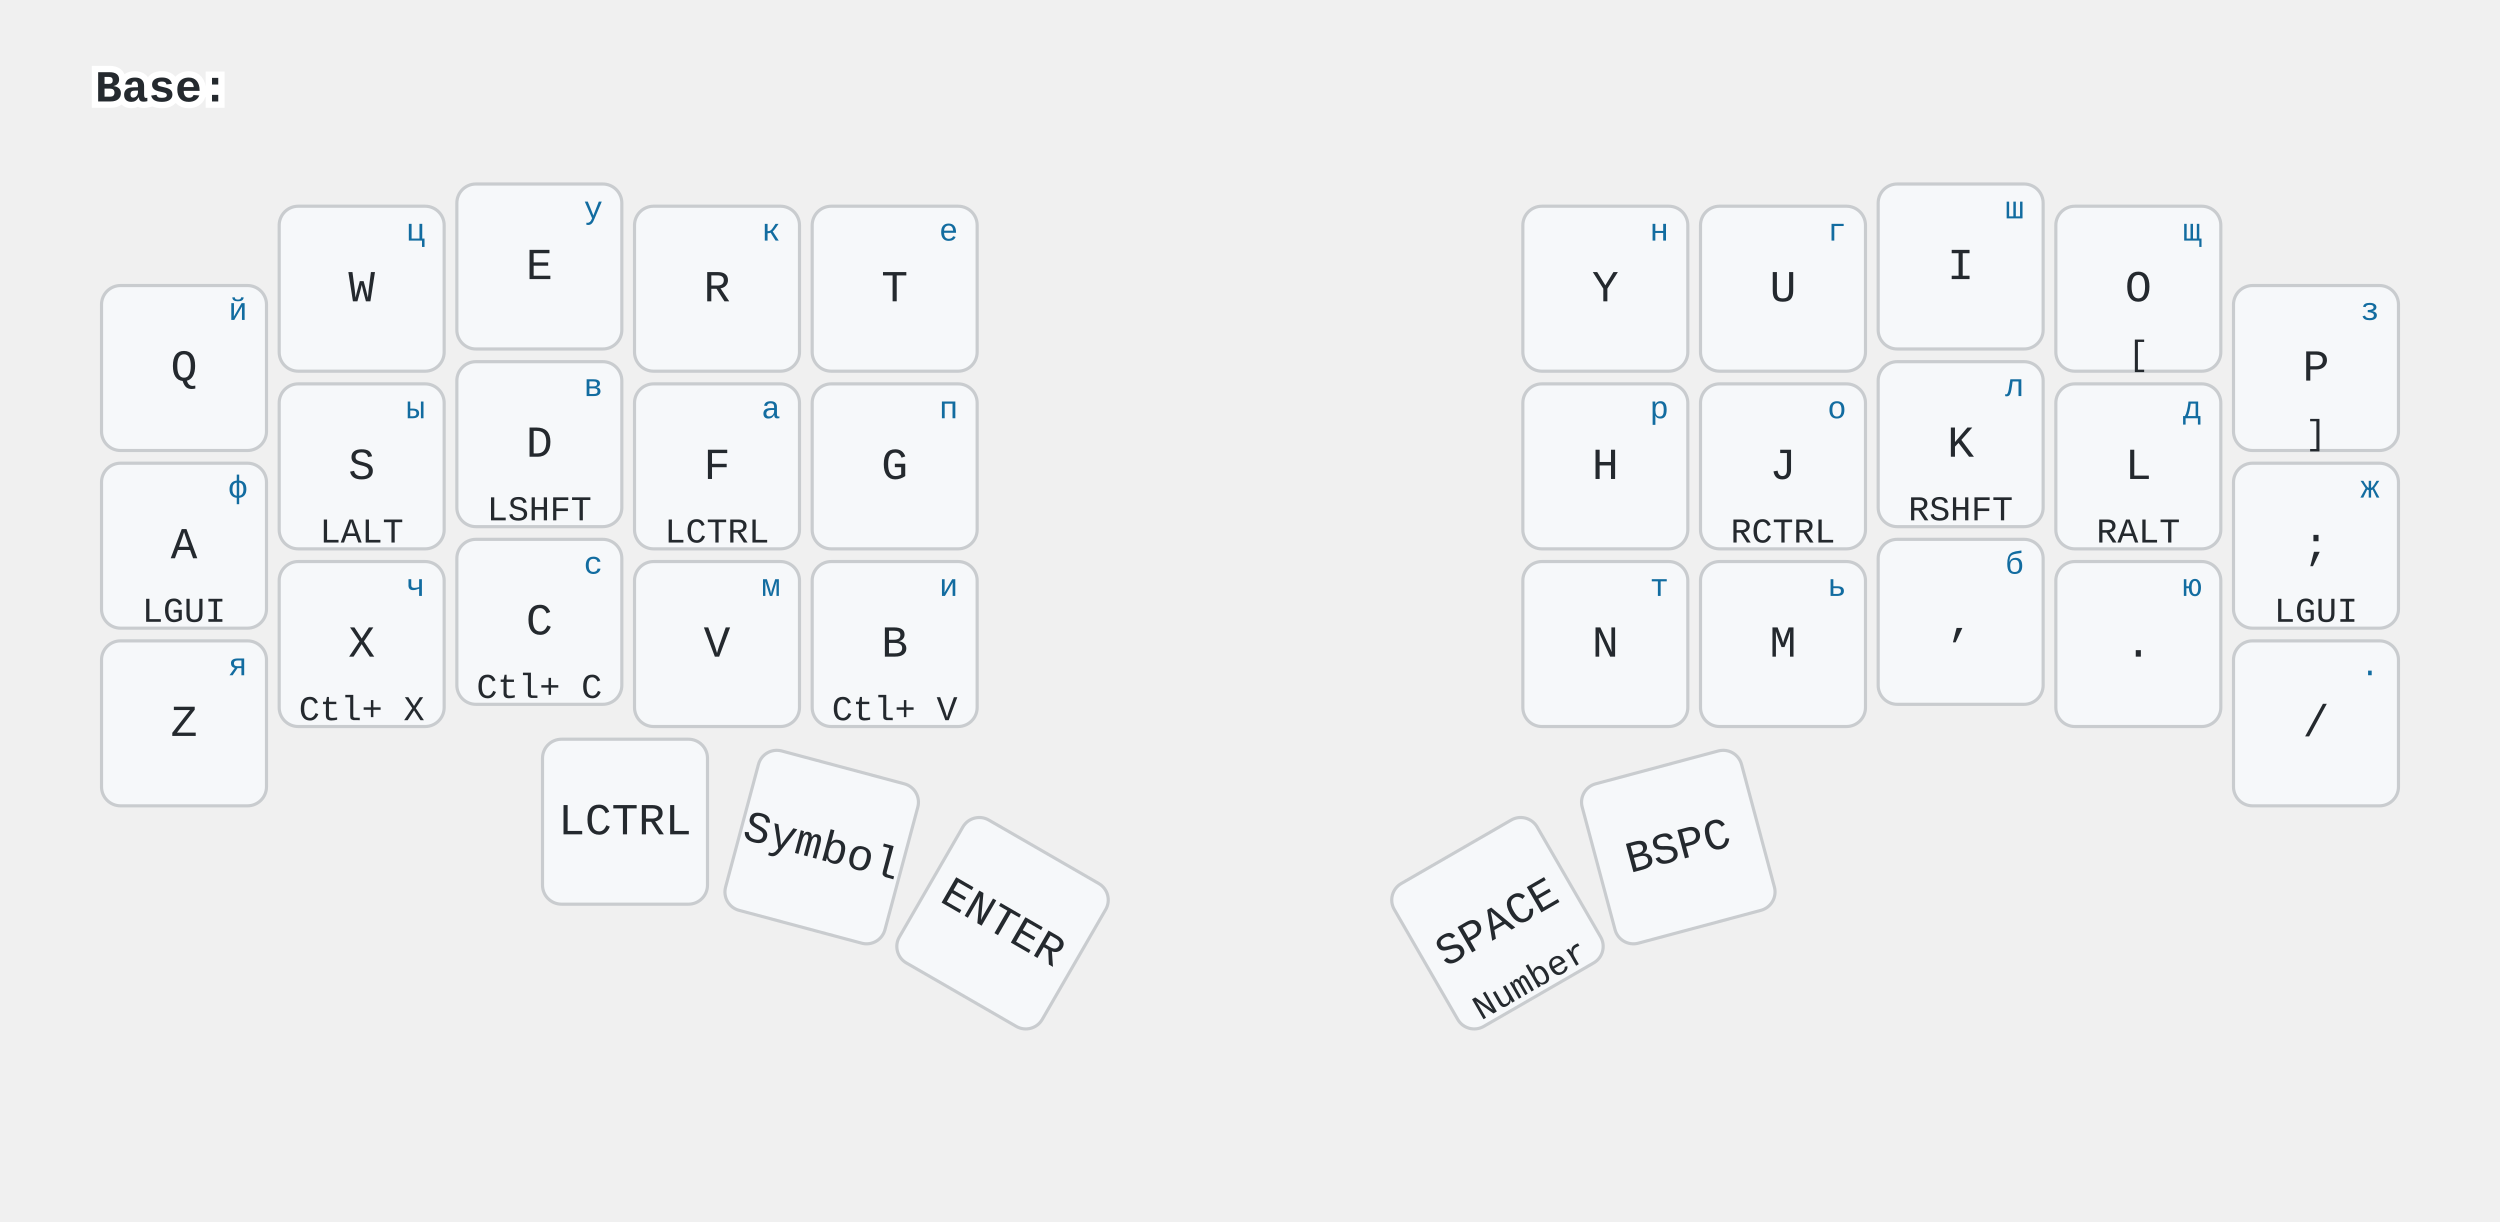
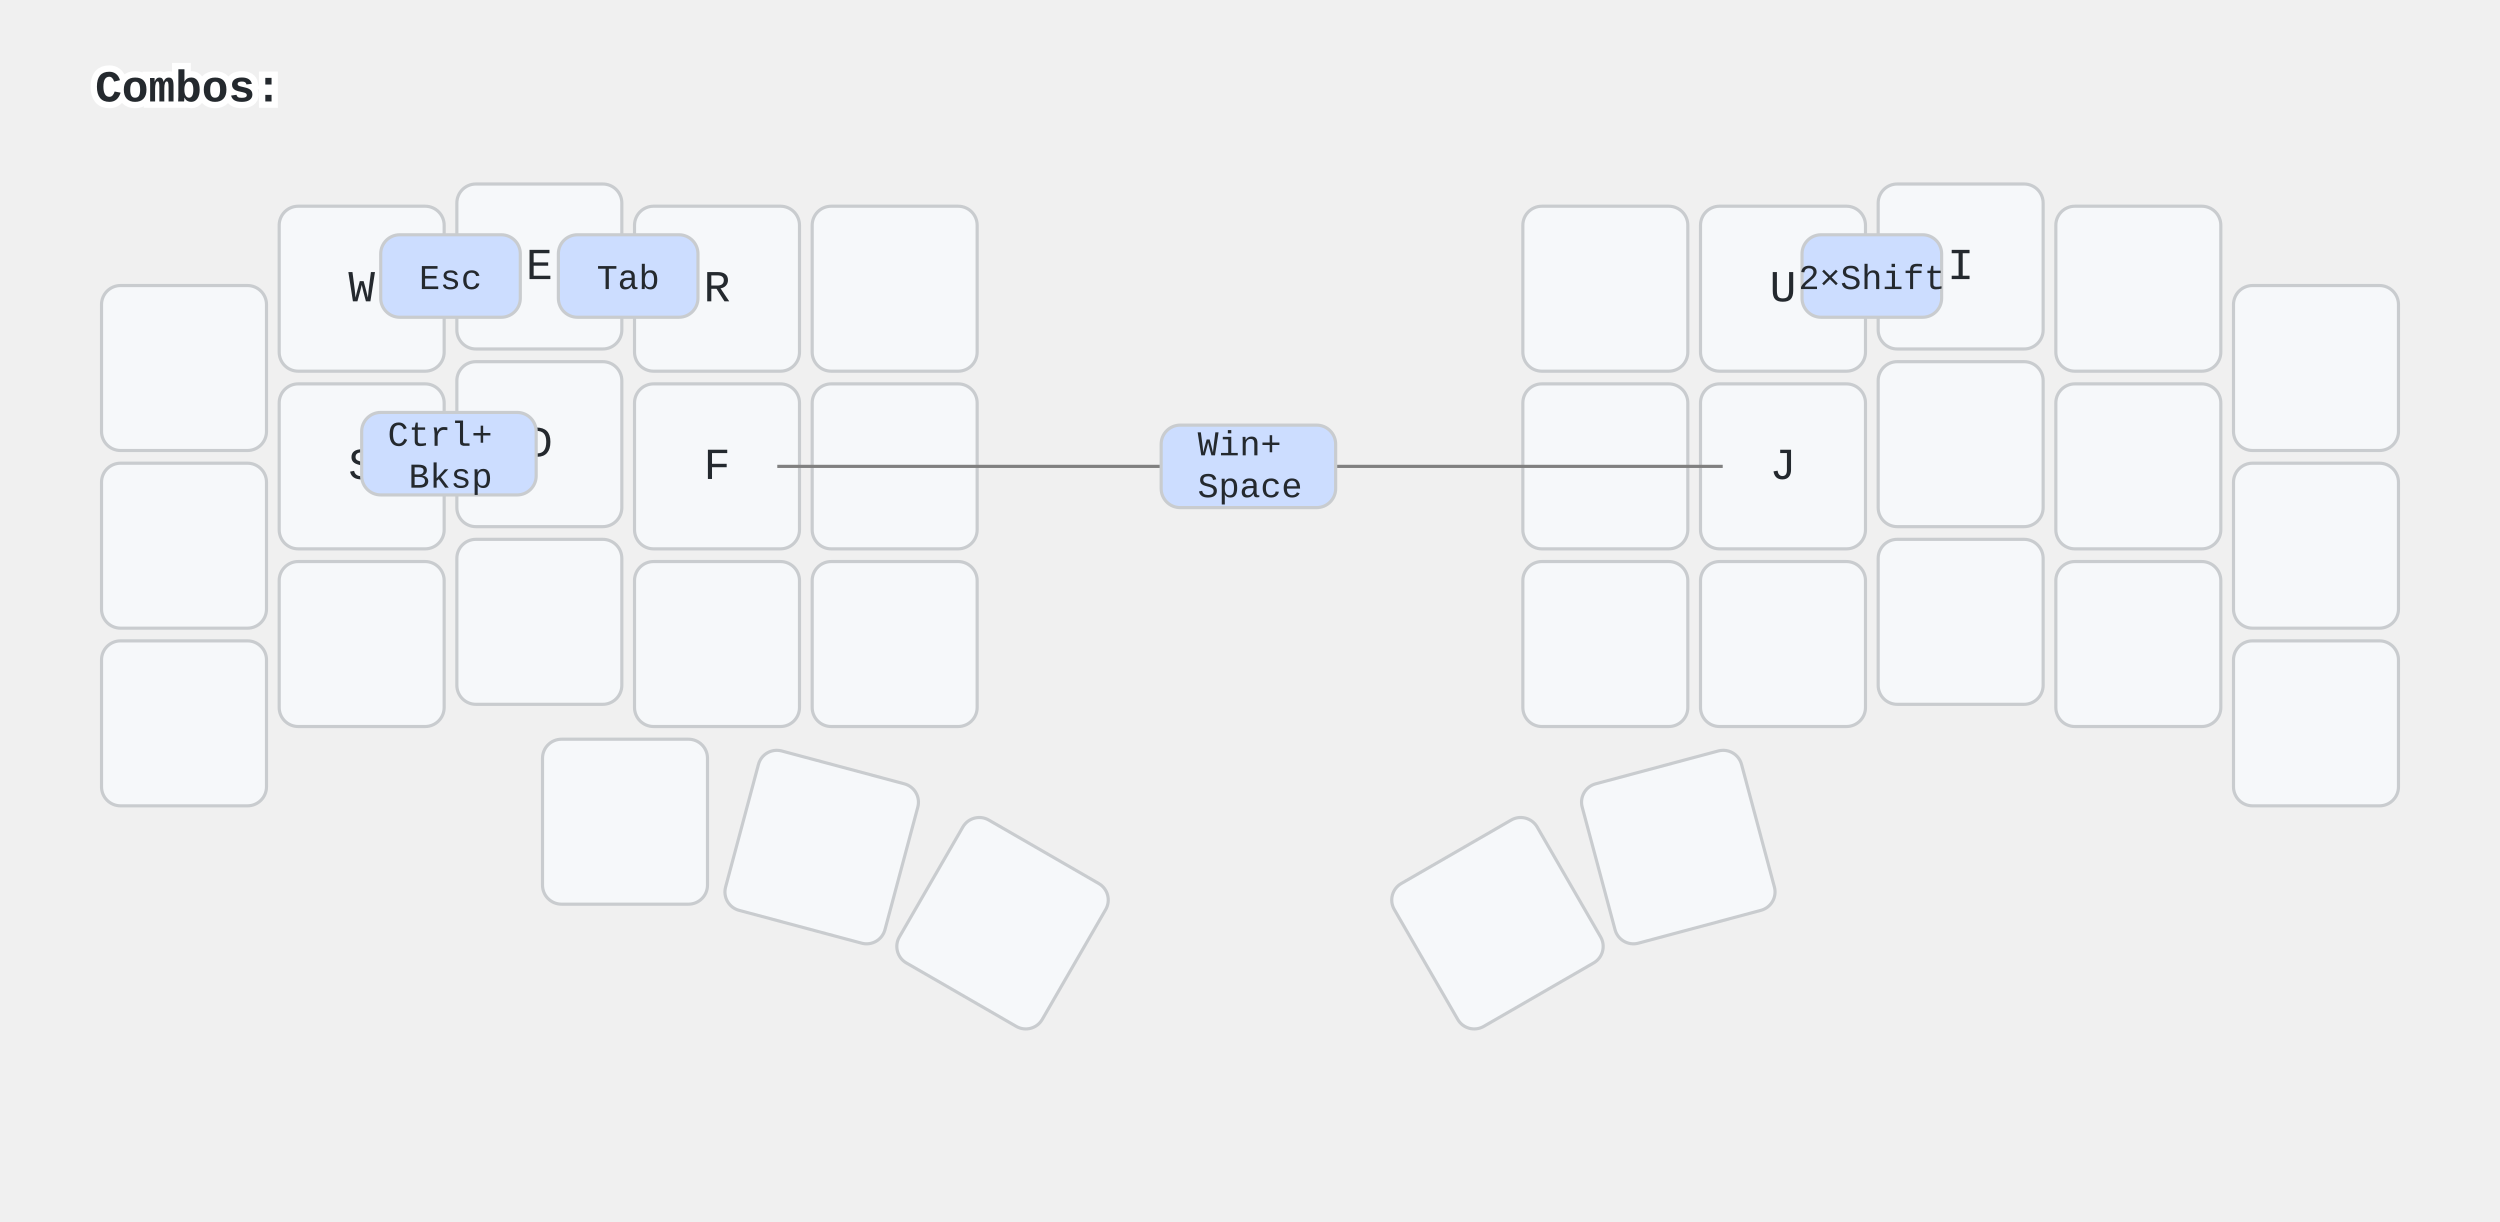
<svg xmlns="http://www.w3.org/2000/svg" width="788" height="385" viewBox="0 0 788 385" class="keymap">
  <style>/* inherit to force styles through use tags */
svg path {
    fill: inherit;
}

/* font and background color specifications */
svg.keymap {
    font-family: SFMono-Regular,Consolas,Liberation Mono,Menlo,monospace;
    font-size: 14px;
    font-kerning: normal;
    text-rendering: optimizeLegibility;
    fill: #24292e;
}

/* default key styling */
rect.key {
    fill: #f6f8fa;
}

rect.key, rect.combo {
    stroke: #c9cccf;
    stroke-width: 1;
}

/* default key side styling, only used is draw_key_sides is set */
rect.side {
    filter: brightness(90%);
}

/* color accent for combo boxes */
rect.combo, rect.combo-separate {
    fill: #cdf;
}

/* color accent for held keys */
rect.held, rect.combo.held {
    fill: #fdd;
}

/* color accent for ghost (optional) keys */
rect.ghost, rect.combo.ghost {
    stroke-dasharray: 4, 4;
    stroke-width: 2;
}

text {
    text-anchor: middle;
    dominant-baseline: middle;
}

/* styling for layer labels */
text.label {
    font-weight: bold;
    text-anchor: start;
    stroke: white;
    stroke-width: 4;
    paint-order: stroke;
}

/* styling for optional footer */
text.footer {
    text-anchor: end;
    dominant-baseline: auto;
    stroke: white;
    stroke-width: 4;
    paint-order: stroke;
}

/* styling for combo tap, and key non-tap label text */
text.combo, text.hold, text.shifted, text.left, text.right, text.tl, text.tr, text.bl, text.br {
    font-size: 11px;
}

text.hold, text.bl, text.br {
    text-anchor: middle;
    dominant-baseline: auto;
}

text.shifted, text.tl, text.tr {
    text-anchor: middle;
    dominant-baseline: hanging;
}

text.left, text.tl, text.bl {
    text-anchor: start;
}

text.right, text.tr, text.br {
    text-anchor: end;
}

text.layer-activator {
    text-decoration: underline;
}

/* styling for hold/shifted label text in combo box */
text.combo.hold, text.combo.shifted, text.combo.left, text.combo.right {
    font-size: 8px;
}

/* lighter symbol for transparent keys */
text.trans {
    fill: #7b7e81;
}

/* styling for combo dendrons */
path.combo {
    stroke-width: 1;
    stroke: gray;
    fill: none;
}

/* Start Tabler Icons Cleanup */
/* cannot use height/width with glyphs */
.icon-tabler &gt; path {
    fill: inherit;
    stroke: inherit;
    stroke-width: 2;
}
/* hide tabler's default box */
.icon-tabler &gt; path[stroke="none"][fill="none"] {
    visibility: hidden;
}
/* End Tabler Icons Cleanup */
- 
- @media (prefers-color-scheme: dark) {
- svg.keymap { fill: #d1d6db; }
- rect.key { fill: #3f4750; }
- rect.key, rect.combo { stroke: #60666c; }
- rect.combo, rect.combo-separate { fill: #1f3d7a; }
- rect.held, rect.combo.held { fill: #854747; }
- text.label, text.footer { stroke: black; }
- text.trans { fill: #7e8184; }
- path.combo { stroke: #7f7f7f; }
- 
- }</style>
-   <g transform="translate(30, 0)" class="layer-Base">
-     <text x="0" y="28" class="label" id="Base">Base:</text>
+ </style>
+   <g transform="translate(30, 0)" class="layer-Combos">
+     <text x="0" y="28" class="label" id="Combos">Combos:</text>
    <g transform="translate(0, 56)">
      <g transform="translate(28, 60)" class="key keypos-0">
        <rect rx="6" ry="6" x="-26" y="-26" width="52" height="52" class="key" />
-         <text x="20" y="-18" class="key ru" data-russian-legend="true" style="font-size:10px;text-anchor:end;fill:#126CA0">й</text>
-         <text x="0" y="0" class="key tap">Q</text>
      </g>
      <g transform="translate(84, 35)" class="key keypos-1">
        <rect rx="6" ry="6" x="-26" y="-26" width="52" height="52" class="key" />
-         <text x="20" y="-18" class="key ru" data-russian-legend="true" style="font-size:10px;text-anchor:end;fill:#126CA0">ц</text>
        <text x="0" y="0" class="key tap">W</text>
      </g>
      <g transform="translate(140, 28)" class="key keypos-2">
        <rect rx="6" ry="6" x="-26" y="-26" width="52" height="52" class="key" />
-         <text x="20" y="-18" class="key ru" data-russian-legend="true" style="font-size:10px;text-anchor:end;fill:#126CA0">у</text>
        <text x="0" y="0" class="key tap">E</text>
      </g>
      <g transform="translate(196, 35)" class="key keypos-3">
        <rect rx="6" ry="6" x="-26" y="-26" width="52" height="52" class="key" />
-         <text x="20" y="-18" class="key ru" data-russian-legend="true" style="font-size:10px;text-anchor:end;fill:#126CA0">к</text>
        <text x="0" y="0" class="key tap">R</text>
      </g>
      <g transform="translate(252, 35)" class="key keypos-4">
        <rect rx="6" ry="6" x="-26" y="-26" width="52" height="52" class="key" />
-         <text x="20" y="-18" class="key ru" data-russian-legend="true" style="font-size:10px;text-anchor:end;fill:#126CA0">е</text>
-         <text x="0" y="0" class="key tap">T</text>
      </g>
      <g transform="translate(476, 35)" class="key keypos-5">
        <rect rx="6" ry="6" x="-26" y="-26" width="52" height="52" class="key" />
-         <text x="20" y="-18" class="key ru" data-russian-legend="true" style="font-size:10px;text-anchor:end;fill:#126CA0">н</text>
-         <text x="0" y="0" class="key tap">Y</text>
      </g>
      <g transform="translate(532, 35)" class="key keypos-6">
        <rect rx="6" ry="6" x="-26" y="-26" width="52" height="52" class="key" />
-         <text x="20" y="-18" class="key ru" data-russian-legend="true" style="font-size:10px;text-anchor:end;fill:#126CA0">г</text>
        <text x="0" y="0" class="key tap">U</text>
      </g>
      <g transform="translate(588, 28)" class="key keypos-7">
        <rect rx="6" ry="6" x="-26" y="-26" width="52" height="52" class="key" />
-         <text x="20" y="-18" class="key ru" data-russian-legend="true" style="font-size:10px;text-anchor:end;fill:#126CA0">ш</text>
        <text x="0" y="0" class="key tap">I</text>
      </g>
      <g transform="translate(644, 35)" class="key keypos-8">
        <rect rx="6" ry="6" x="-26" y="-26" width="52" height="52" class="key" />
-         <text x="20" y="-18" class="key ru" data-russian-legend="true" style="font-size:10px;text-anchor:end;fill:#126CA0">щ</text>
-         <text x="0" y="0" class="key tap">O</text>
-         <text x="0" y="24" class="key hold">[</text>
      </g>
      <g transform="translate(700, 60)" class="key keypos-9">
        <rect rx="6" ry="6" x="-26" y="-26" width="52" height="52" class="key" />
-         <text x="20" y="-18" class="key ru" data-russian-legend="true" style="font-size:10px;text-anchor:end;fill:#126CA0">з</text>
-         <text x="0" y="0" class="key tap">P</text>
-         <text x="0" y="24" class="key hold">]</text>
      </g>
      <g transform="translate(28, 116)" class="key keypos-10">
        <rect rx="6" ry="6" x="-26" y="-26" width="52" height="52" class="key" />
-         <text x="20" y="-18" class="key ru" data-russian-legend="true" style="font-size:10px;text-anchor:end;fill:#126CA0">ф</text>
-         <text x="0" y="0" class="key tap">A</text>
-         <text x="0" y="24" class="key hold">LGUI</text>
      </g>
      <g transform="translate(84, 91)" class="key keypos-11">
        <rect rx="6" ry="6" x="-26" y="-26" width="52" height="52" class="key" />
-         <text x="20" y="-18" class="key ru" data-russian-legend="true" style="font-size:10px;text-anchor:end;fill:#126CA0">ы</text>
        <text x="0" y="0" class="key tap">S</text>
-         <text x="0" y="24" class="key hold">LALT</text>
      </g>
      <g transform="translate(140, 84)" class="key keypos-12">
        <rect rx="6" ry="6" x="-26" y="-26" width="52" height="52" class="key" />
-         <text x="20" y="-18" class="key ru" data-russian-legend="true" style="font-size:10px;text-anchor:end;fill:#126CA0">в</text>
        <text x="0" y="0" class="key tap">D</text>
-         <text x="0" y="24" class="key hold">LSHFT</text>
      </g>
      <g transform="translate(196, 91)" class="key keypos-13">
        <rect rx="6" ry="6" x="-26" y="-26" width="52" height="52" class="key" />
-         <text x="20" y="-18" class="key ru" data-russian-legend="true" style="font-size:10px;text-anchor:end;fill:#126CA0">а</text>
        <text x="0" y="0" class="key tap">F</text>
-         <text x="0" y="24" class="key hold">LCTRL</text>
      </g>
      <g transform="translate(252, 91)" class="key keypos-14">
        <rect rx="6" ry="6" x="-26" y="-26" width="52" height="52" class="key" />
-         <text x="20" y="-18" class="key ru" data-russian-legend="true" style="font-size:10px;text-anchor:end;fill:#126CA0">п</text>
-         <text x="0" y="0" class="key tap">G</text>
      </g>
      <g transform="translate(476, 91)" class="key keypos-15">
        <rect rx="6" ry="6" x="-26" y="-26" width="52" height="52" class="key" />
-         <text x="20" y="-18" class="key ru" data-russian-legend="true" style="font-size:10px;text-anchor:end;fill:#126CA0">р</text>
-         <text x="0" y="0" class="key tap">H</text>
      </g>
      <g transform="translate(532, 91)" class="key keypos-16">
        <rect rx="6" ry="6" x="-26" y="-26" width="52" height="52" class="key" />
-         <text x="20" y="-18" class="key ru" data-russian-legend="true" style="font-size:10px;text-anchor:end;fill:#126CA0">о</text>
        <text x="0" y="0" class="key tap">J</text>
-         <text x="0" y="24" class="key hold">RCTRL</text>
      </g>
      <g transform="translate(588, 84)" class="key keypos-17">
        <rect rx="6" ry="6" x="-26" y="-26" width="52" height="52" class="key" />
-         <text x="20" y="-18" class="key ru" data-russian-legend="true" style="font-size:10px;text-anchor:end;fill:#126CA0">л</text>
-         <text x="0" y="0" class="key tap">K</text>
-         <text x="0" y="24" class="key hold">RSHFT</text>
      </g>
      <g transform="translate(644, 91)" class="key keypos-18">
        <rect rx="6" ry="6" x="-26" y="-26" width="52" height="52" class="key" />
-         <text x="20" y="-18" class="key ru" data-russian-legend="true" style="font-size:10px;text-anchor:end;fill:#126CA0">д</text>
-         <text x="0" y="0" class="key tap">L</text>
-         <text x="0" y="24" class="key hold">RALT</text>
      </g>
      <g transform="translate(700, 116)" class="key keypos-19">
        <rect rx="6" ry="6" x="-26" y="-26" width="52" height="52" class="key" />
-         <text x="20" y="-18" class="key ru" data-russian-legend="true" style="font-size:10px;text-anchor:end;fill:#126CA0">ж</text>
-         <text x="0" y="0" class="key tap">;</text>
-         <text x="0" y="24" class="key hold">LGUI</text>
      </g>
      <g transform="translate(28, 172)" class="key keypos-20">
        <rect rx="6" ry="6" x="-26" y="-26" width="52" height="52" class="key" />
-         <text x="20" y="-18" class="key ru" data-russian-legend="true" style="font-size:10px;text-anchor:end;fill:#126CA0">я</text>
-         <text x="0" y="0" class="key tap">Z</text>
      </g>
      <g transform="translate(84, 147)" class="key keypos-21">
        <rect rx="6" ry="6" x="-26" y="-26" width="52" height="52" class="key" />
-         <text x="20" y="-18" class="key ru" data-russian-legend="true" style="font-size:10px;text-anchor:end;fill:#126CA0">ч</text>
-         <text x="0" y="0" class="key tap">X</text>
-         <text x="0" y="24" class="key hold">Ctl+ X</text>
      </g>
      <g transform="translate(140, 140)" class="key keypos-22">
        <rect rx="6" ry="6" x="-26" y="-26" width="52" height="52" class="key" />
-         <text x="20" y="-18" class="key ru" data-russian-legend="true" style="font-size:10px;text-anchor:end;fill:#126CA0">с</text>
-         <text x="0" y="0" class="key tap">C</text>
-         <text x="0" y="24" class="key hold">Ctl+ C</text>
      </g>
      <g transform="translate(196, 147)" class="key keypos-23">
        <rect rx="6" ry="6" x="-26" y="-26" width="52" height="52" class="key" />
-         <text x="20" y="-18" class="key ru" data-russian-legend="true" style="font-size:10px;text-anchor:end;fill:#126CA0">м</text>
-         <text x="0" y="0" class="key tap">V</text>
      </g>
      <g transform="translate(252, 147)" class="key keypos-24">
        <rect rx="6" ry="6" x="-26" y="-26" width="52" height="52" class="key" />
-         <text x="20" y="-18" class="key ru" data-russian-legend="true" style="font-size:10px;text-anchor:end;fill:#126CA0">и</text>
-         <text x="0" y="0" class="key tap">B</text>
-         <text x="0" y="24" class="key hold">Ctl+ V</text>
      </g>
      <g transform="translate(476, 147)" class="key keypos-25">
        <rect rx="6" ry="6" x="-26" y="-26" width="52" height="52" class="key" />
-         <text x="20" y="-18" class="key ru" data-russian-legend="true" style="font-size:10px;text-anchor:end;fill:#126CA0">т</text>
-         <text x="0" y="0" class="key tap">N</text>
      </g>
      <g transform="translate(532, 147)" class="key keypos-26">
        <rect rx="6" ry="6" x="-26" y="-26" width="52" height="52" class="key" />
-         <text x="20" y="-18" class="key ru" data-russian-legend="true" style="font-size:10px;text-anchor:end;fill:#126CA0">ь</text>
-         <text x="0" y="0" class="key tap">M</text>
      </g>
      <g transform="translate(588, 140)" class="key keypos-27">
        <rect rx="6" ry="6" x="-26" y="-26" width="52" height="52" class="key" />
-         <text x="20" y="-18" class="key ru" data-russian-legend="true" style="font-size:10px;text-anchor:end;fill:#126CA0">б</text>
-         <text x="0" y="0" class="key tap">,</text>
      </g>
      <g transform="translate(644, 147)" class="key keypos-28">
        <rect rx="6" ry="6" x="-26" y="-26" width="52" height="52" class="key" />
-         <text x="20" y="-18" class="key ru" data-russian-legend="true" style="font-size:10px;text-anchor:end;fill:#126CA0">ю</text>
-         <text x="0" y="0" class="key tap">.</text>
      </g>
      <g transform="translate(700, 172)" class="key keypos-29">
        <rect rx="6" ry="6" x="-26" y="-26" width="52" height="52" class="key" />
-         <text x="20" y="-18" class="key ru" data-russian-legend="true" style="font-size:10px;text-anchor:end;fill:#126CA0">.</text>
-         <text x="0" y="0" class="key tap">/</text>
      </g>
      <g transform="translate(167, 203)" class="key keypos-30">
        <rect rx="6" ry="6" x="-26" y="-26" width="52" height="52" class="key" />
-         <text x="0" y="0" class="key tap">LCTRL</text>
      </g>
      <g transform="translate(229, 211) rotate(15.0)" class="key keypos-31">
        <rect rx="6" ry="6" x="-26" y="-26" width="52" height="52" class="key" />
-         <text x="0" y="0" class="key tap">Symbol</text>
      </g>
      <g transform="translate(286, 235) rotate(30.0)" class="key keypos-32">
        <rect rx="6" ry="6" x="-26" y="-26" width="52" height="52" class="key" />
-         <text x="0" y="0" class="key tap">ENTER</text>
      </g>
      <g transform="translate(442, 235) rotate(-30.0)" class="key keypos-33">
        <rect rx="6" ry="6" x="-26" y="-26" width="52" height="52" class="key" />
-         <text x="0" y="0" class="key tap">SPACE</text>
-         <text x="0" y="24" class="key hold">Number</text>
      </g>
      <g transform="translate(499, 211) rotate(-15.0)" class="key keypos-34">
        <rect rx="6" ry="6" x="-26" y="-26" width="52" height="52" class="key" />
-         <text x="0" y="0" class="key tap">BSPC</text>
+       </g>
+       <g class="combo combopos-0">
+         <rect rx="6" ry="6" x="538" y="18" width="44" height="26" class="combo" />
+         <text x="560" y="32" class="combo tap">2×Shift</text>
+       </g>
+       <g class="combo combopos-1">
+         <rect rx="6" ry="6" x="90" y="18" width="44" height="26" class="combo" />
+         <text x="112" y="32" class="combo tap">Esc</text>
+       </g>
+       <g class="combo combopos-2">
+         <rect rx="6" ry="6" x="146" y="18" width="44" height="26" class="combo" />
+         <text x="168" y="32" class="combo tap">Tab</text>
+       </g>
+       <g class="combo combopos-3">
+         <rect rx="6" ry="6" x="84" y="74" width="55" height="26" class="combo" />
+         <text x="112" y="88" class="combo tap">
+           <tspan x="112" dy="-0.6em">Ctrl+</tspan>
+           <tspan x="112" dy="1.2em">Bksp</tspan>
+         </text>
+       </g>
+       <g class="combo combopos-4">
+         <path d="M364,91 l-149,0" class="combo" />
+         <path d="M364,91 l149,0" class="combo" />
+         <rect rx="6" ry="6" x="336" y="78" width="55" height="26" class="combo" />
+         <text x="364" y="91" class="combo tap">
+           <tspan x="364" dy="-0.6em">Win+</tspan>
+           <tspan x="364" dy="1.2em">Space</tspan>
+         </text>
      </g>
    </g>
  </g>
</svg>
